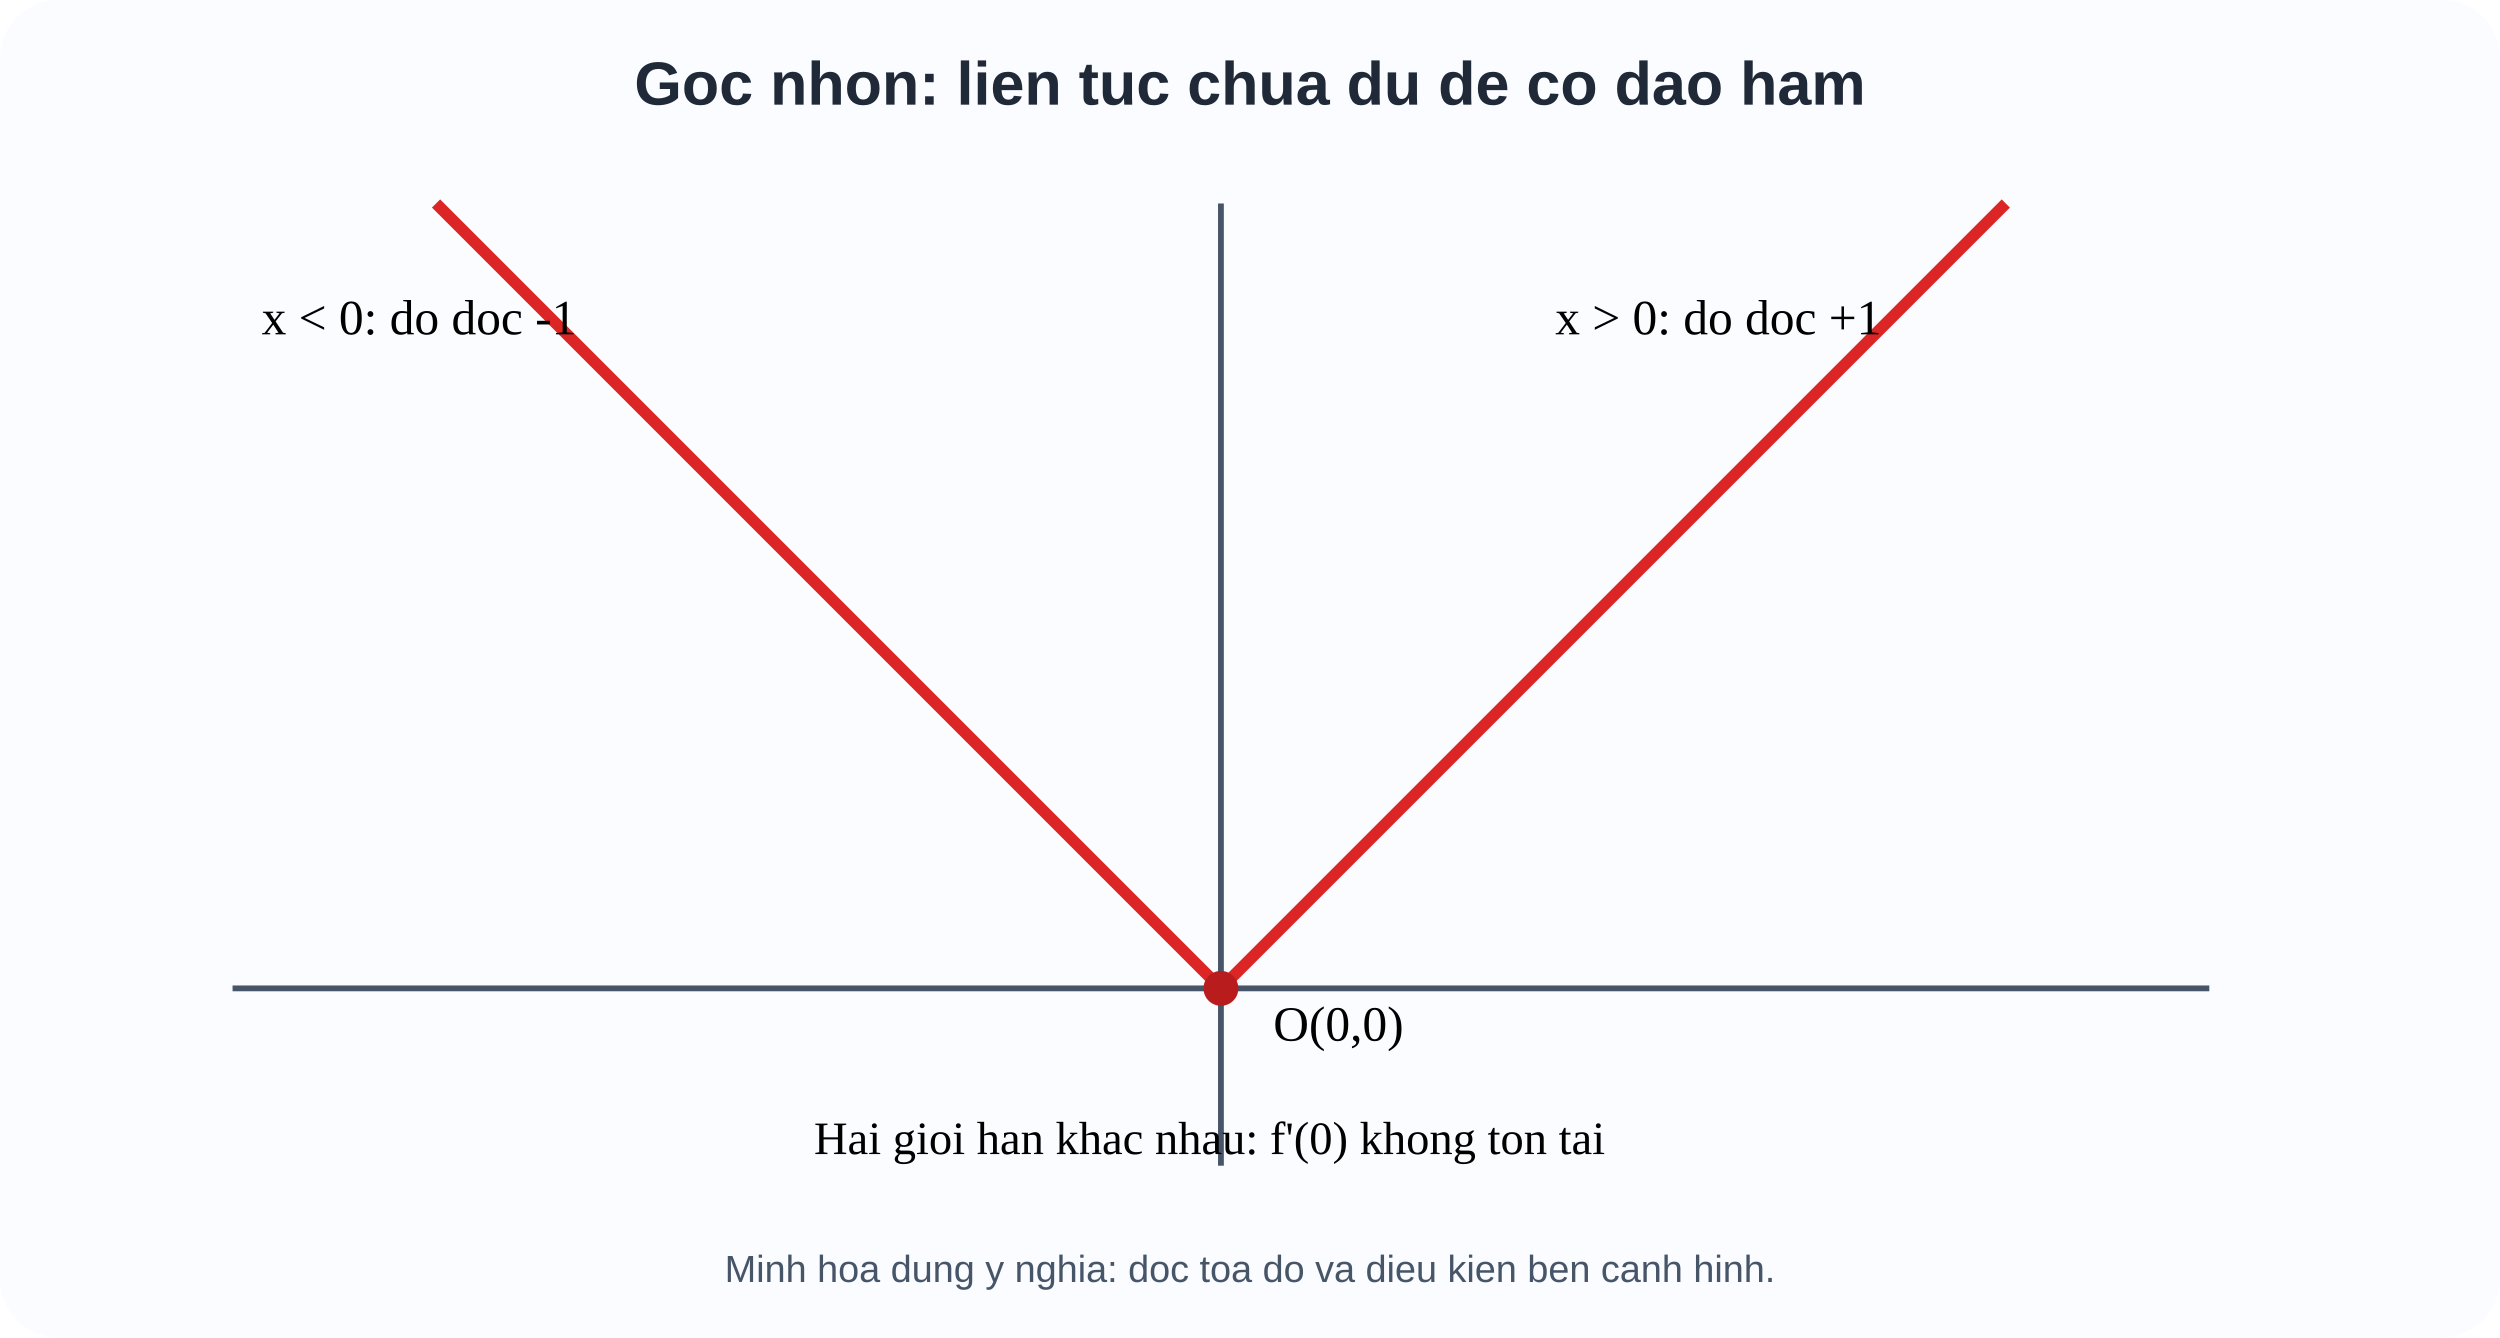
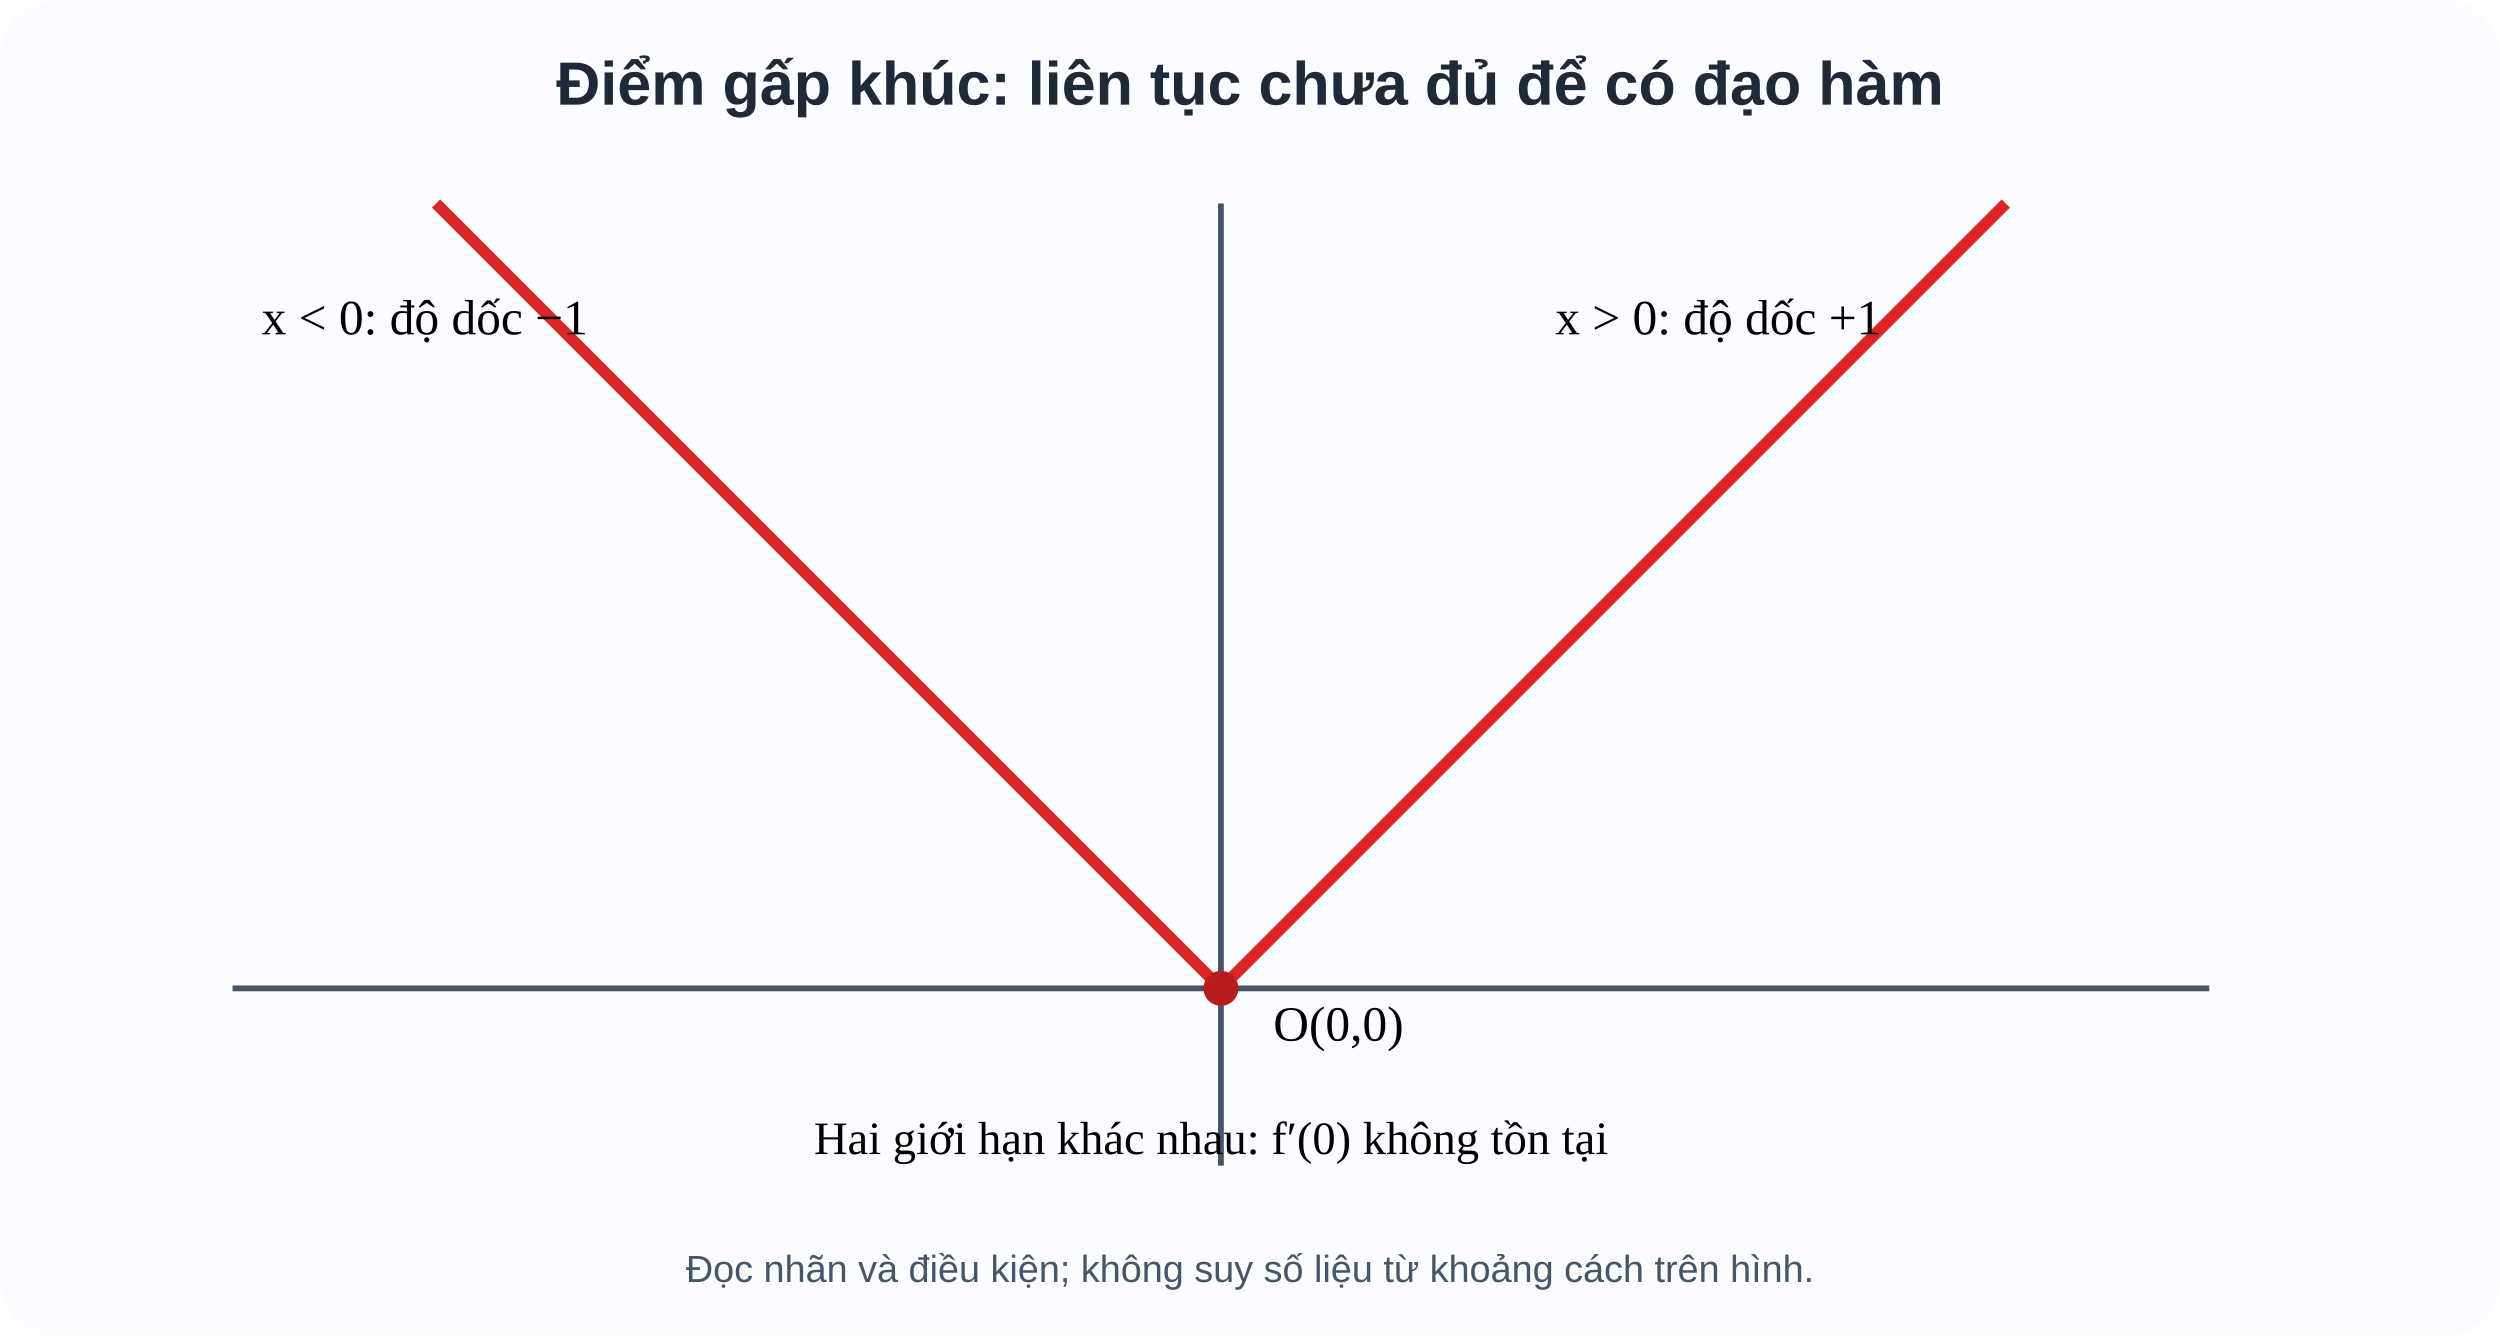
<svg xmlns="http://www.w3.org/2000/svg" width="860" height="460" viewBox="0 0 860 460" role="img" aria-labelledby="title desc">
  <rect width="860" height="460" rx="20" fill="#fafcff" />
-   <text x="430" y="36" font-size="21" font-family="Arial" fill="#1f2937" text-anchor="middle" font-weight="bold">Goc nhon: lien tuc chua du de co dao ham</text>
+   <text x="430" y="36" font-size="21" font-family="Arial" fill="#1f2937" text-anchor="middle" font-weight="bold">Điểm gấp khúc: liên tục chưa đủ để có đạo hàm</text>
  <line x1="80" y1="340" x2="760" y2="340" stroke="#475569" stroke-width="2" />
  <line x1="420" y1="401" x2="420" y2="70" stroke="#475569" stroke-width="2" />
  <polyline points="150,70 420,340 690,70" fill="none" stroke="#dc2626" stroke-width="4" />
  <circle cx="420" cy="340" r="6" fill="#b91c1c" />
  <text x="438" y="358" font-size="17">O(0,0)</text>
-   <text x="90" y="115" font-size="17">x &lt; 0: do doc -1</text>
-   <text x="535" y="115" font-size="17">x &gt; 0: do doc +1</text>
-   <text x="280" y="397" font-size="16">Hai gioi han khac nhau: f'(0) khong ton tai</text>
-   <text x="430" y="441" font-size="13" font-family="Arial" fill="#475569" text-anchor="middle">Minh hoa dung y nghia: doc toa do va dieu kien ben canh hinh.</text>
+   <text x="90" y="115" font-size="17">x &lt; 0: độ dốc −1</text>
+   <text x="535" y="115" font-size="17">x &gt; 0: độ dốc +1</text>
+   <text x="280" y="397" font-size="16">Hai giới hạn khác nhau: f′(0) không tồn tại</text>
+   <text x="430" y="441" font-size="13" font-family="Arial" fill="#475569" text-anchor="middle">Đọc nhãn và điều kiện; không suy số liệu từ khoảng cách trên hình.</text>
</svg>
